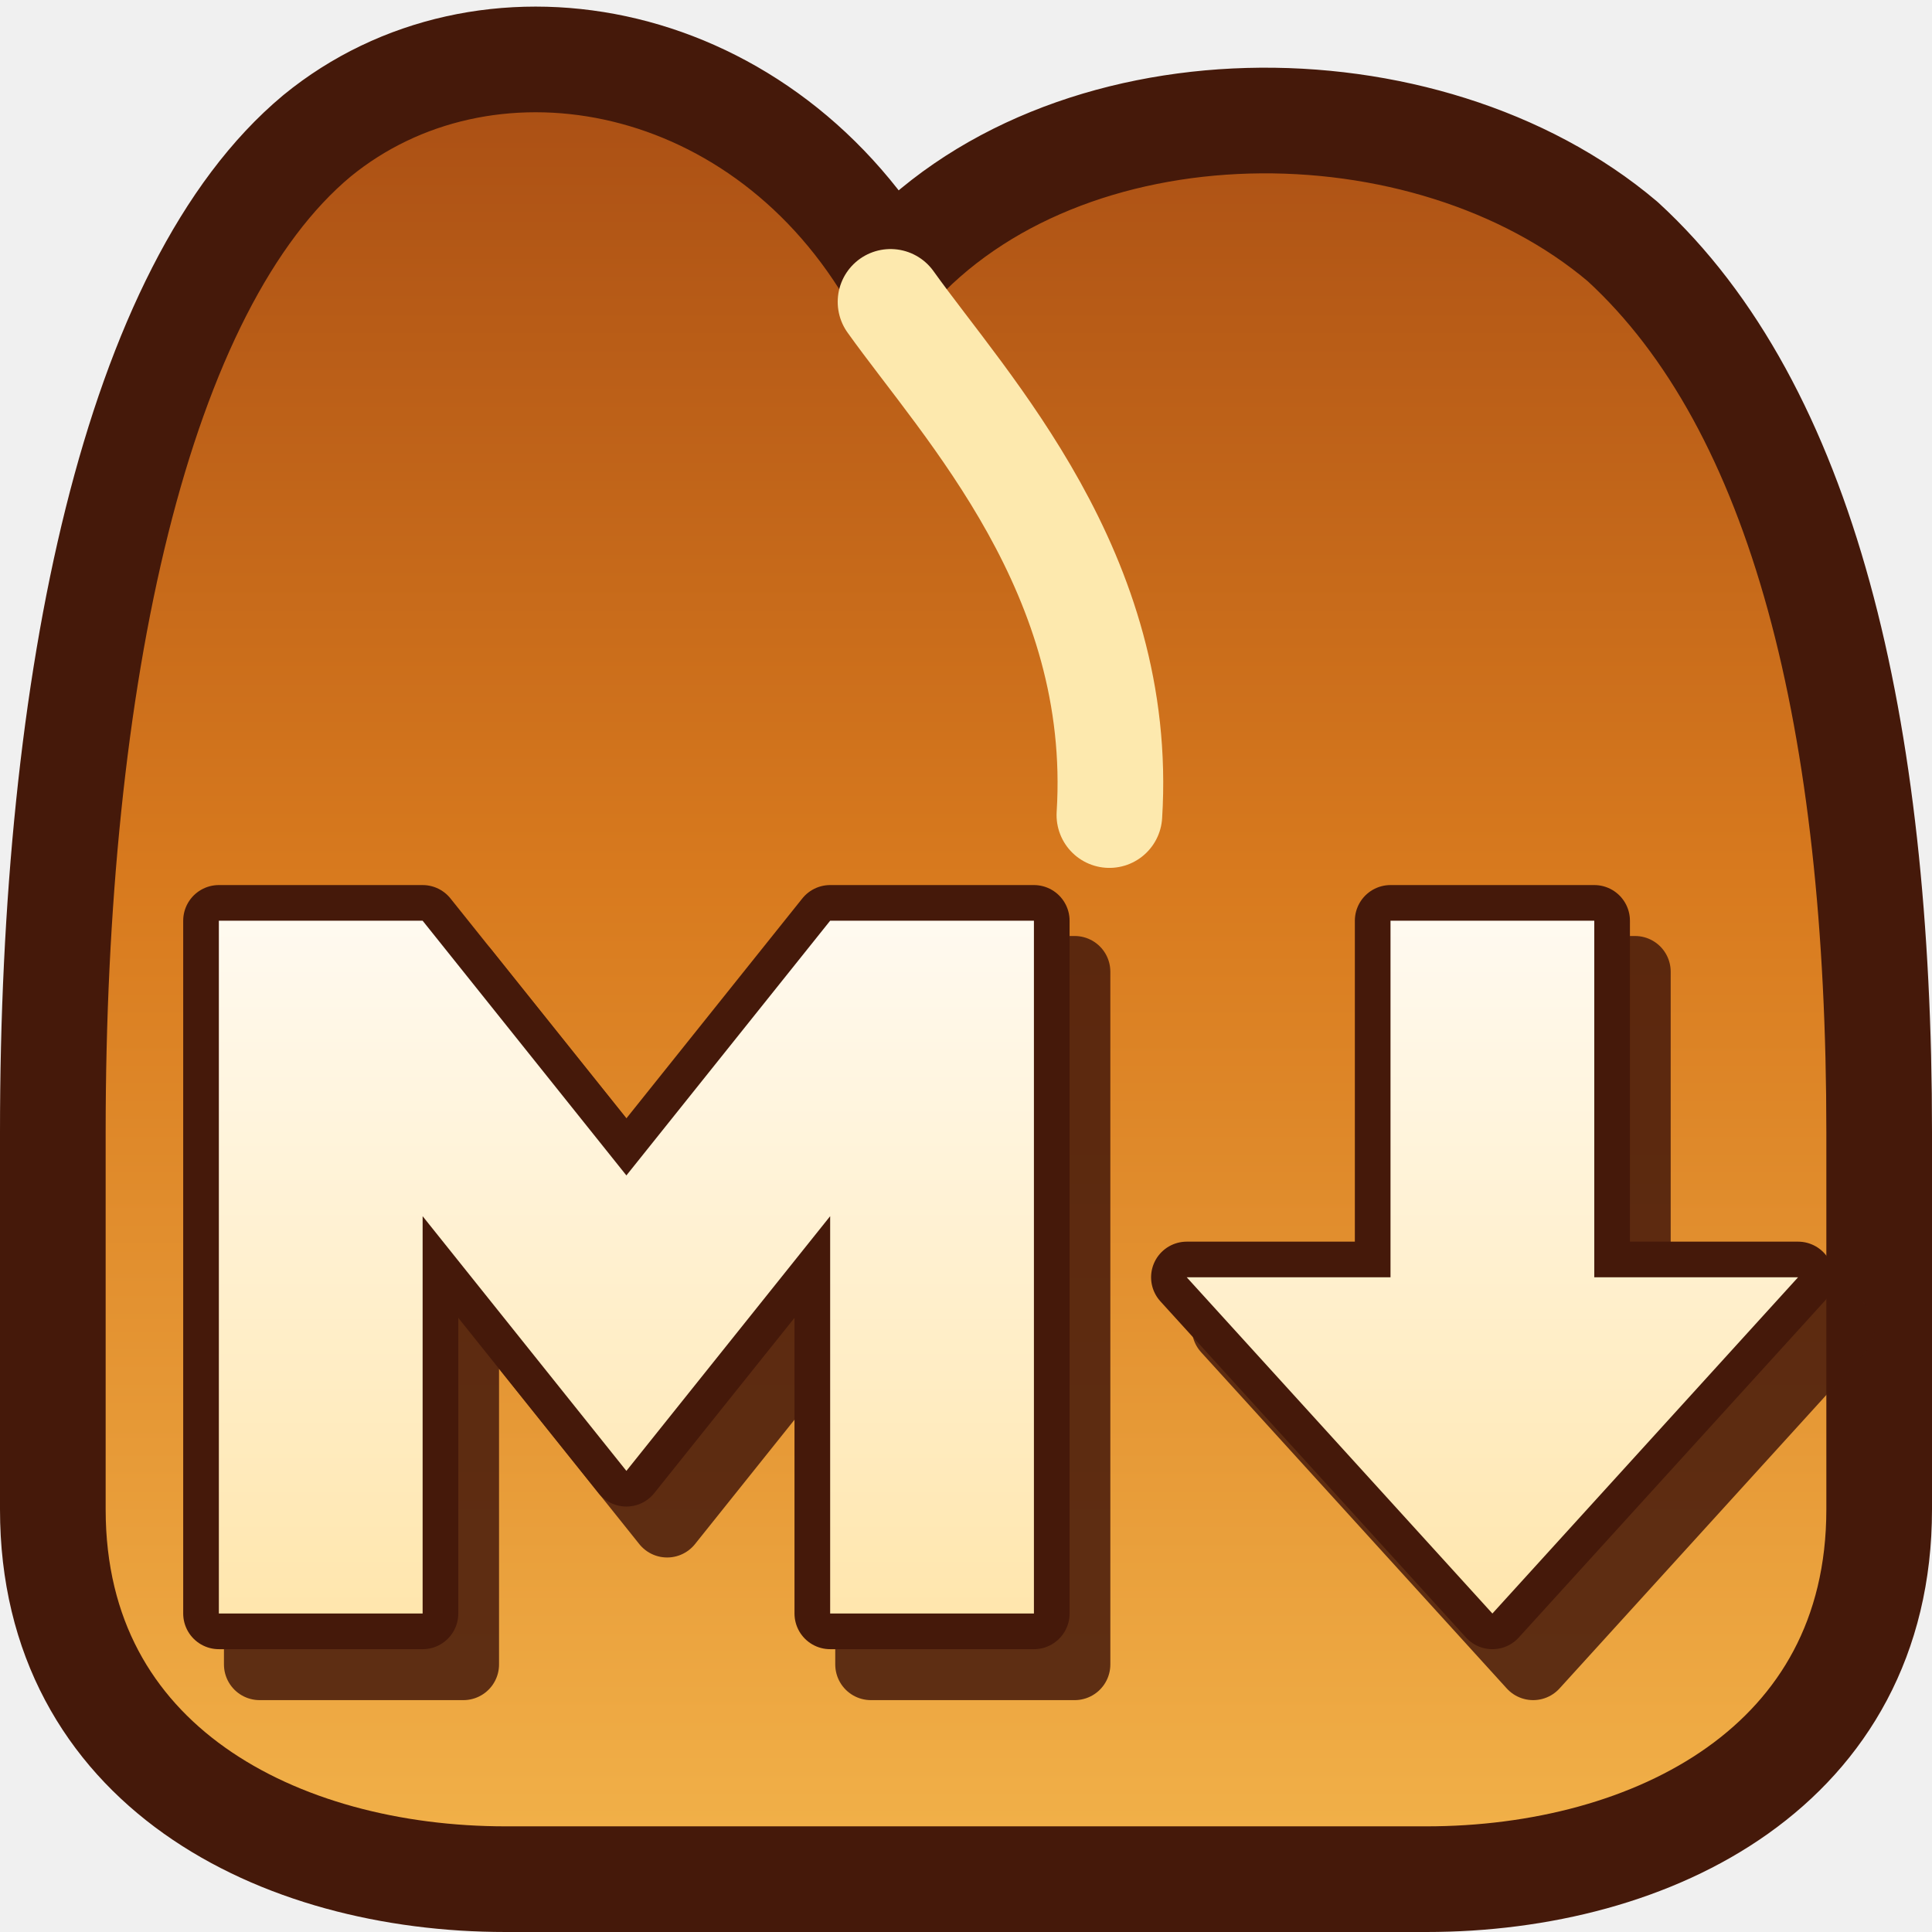
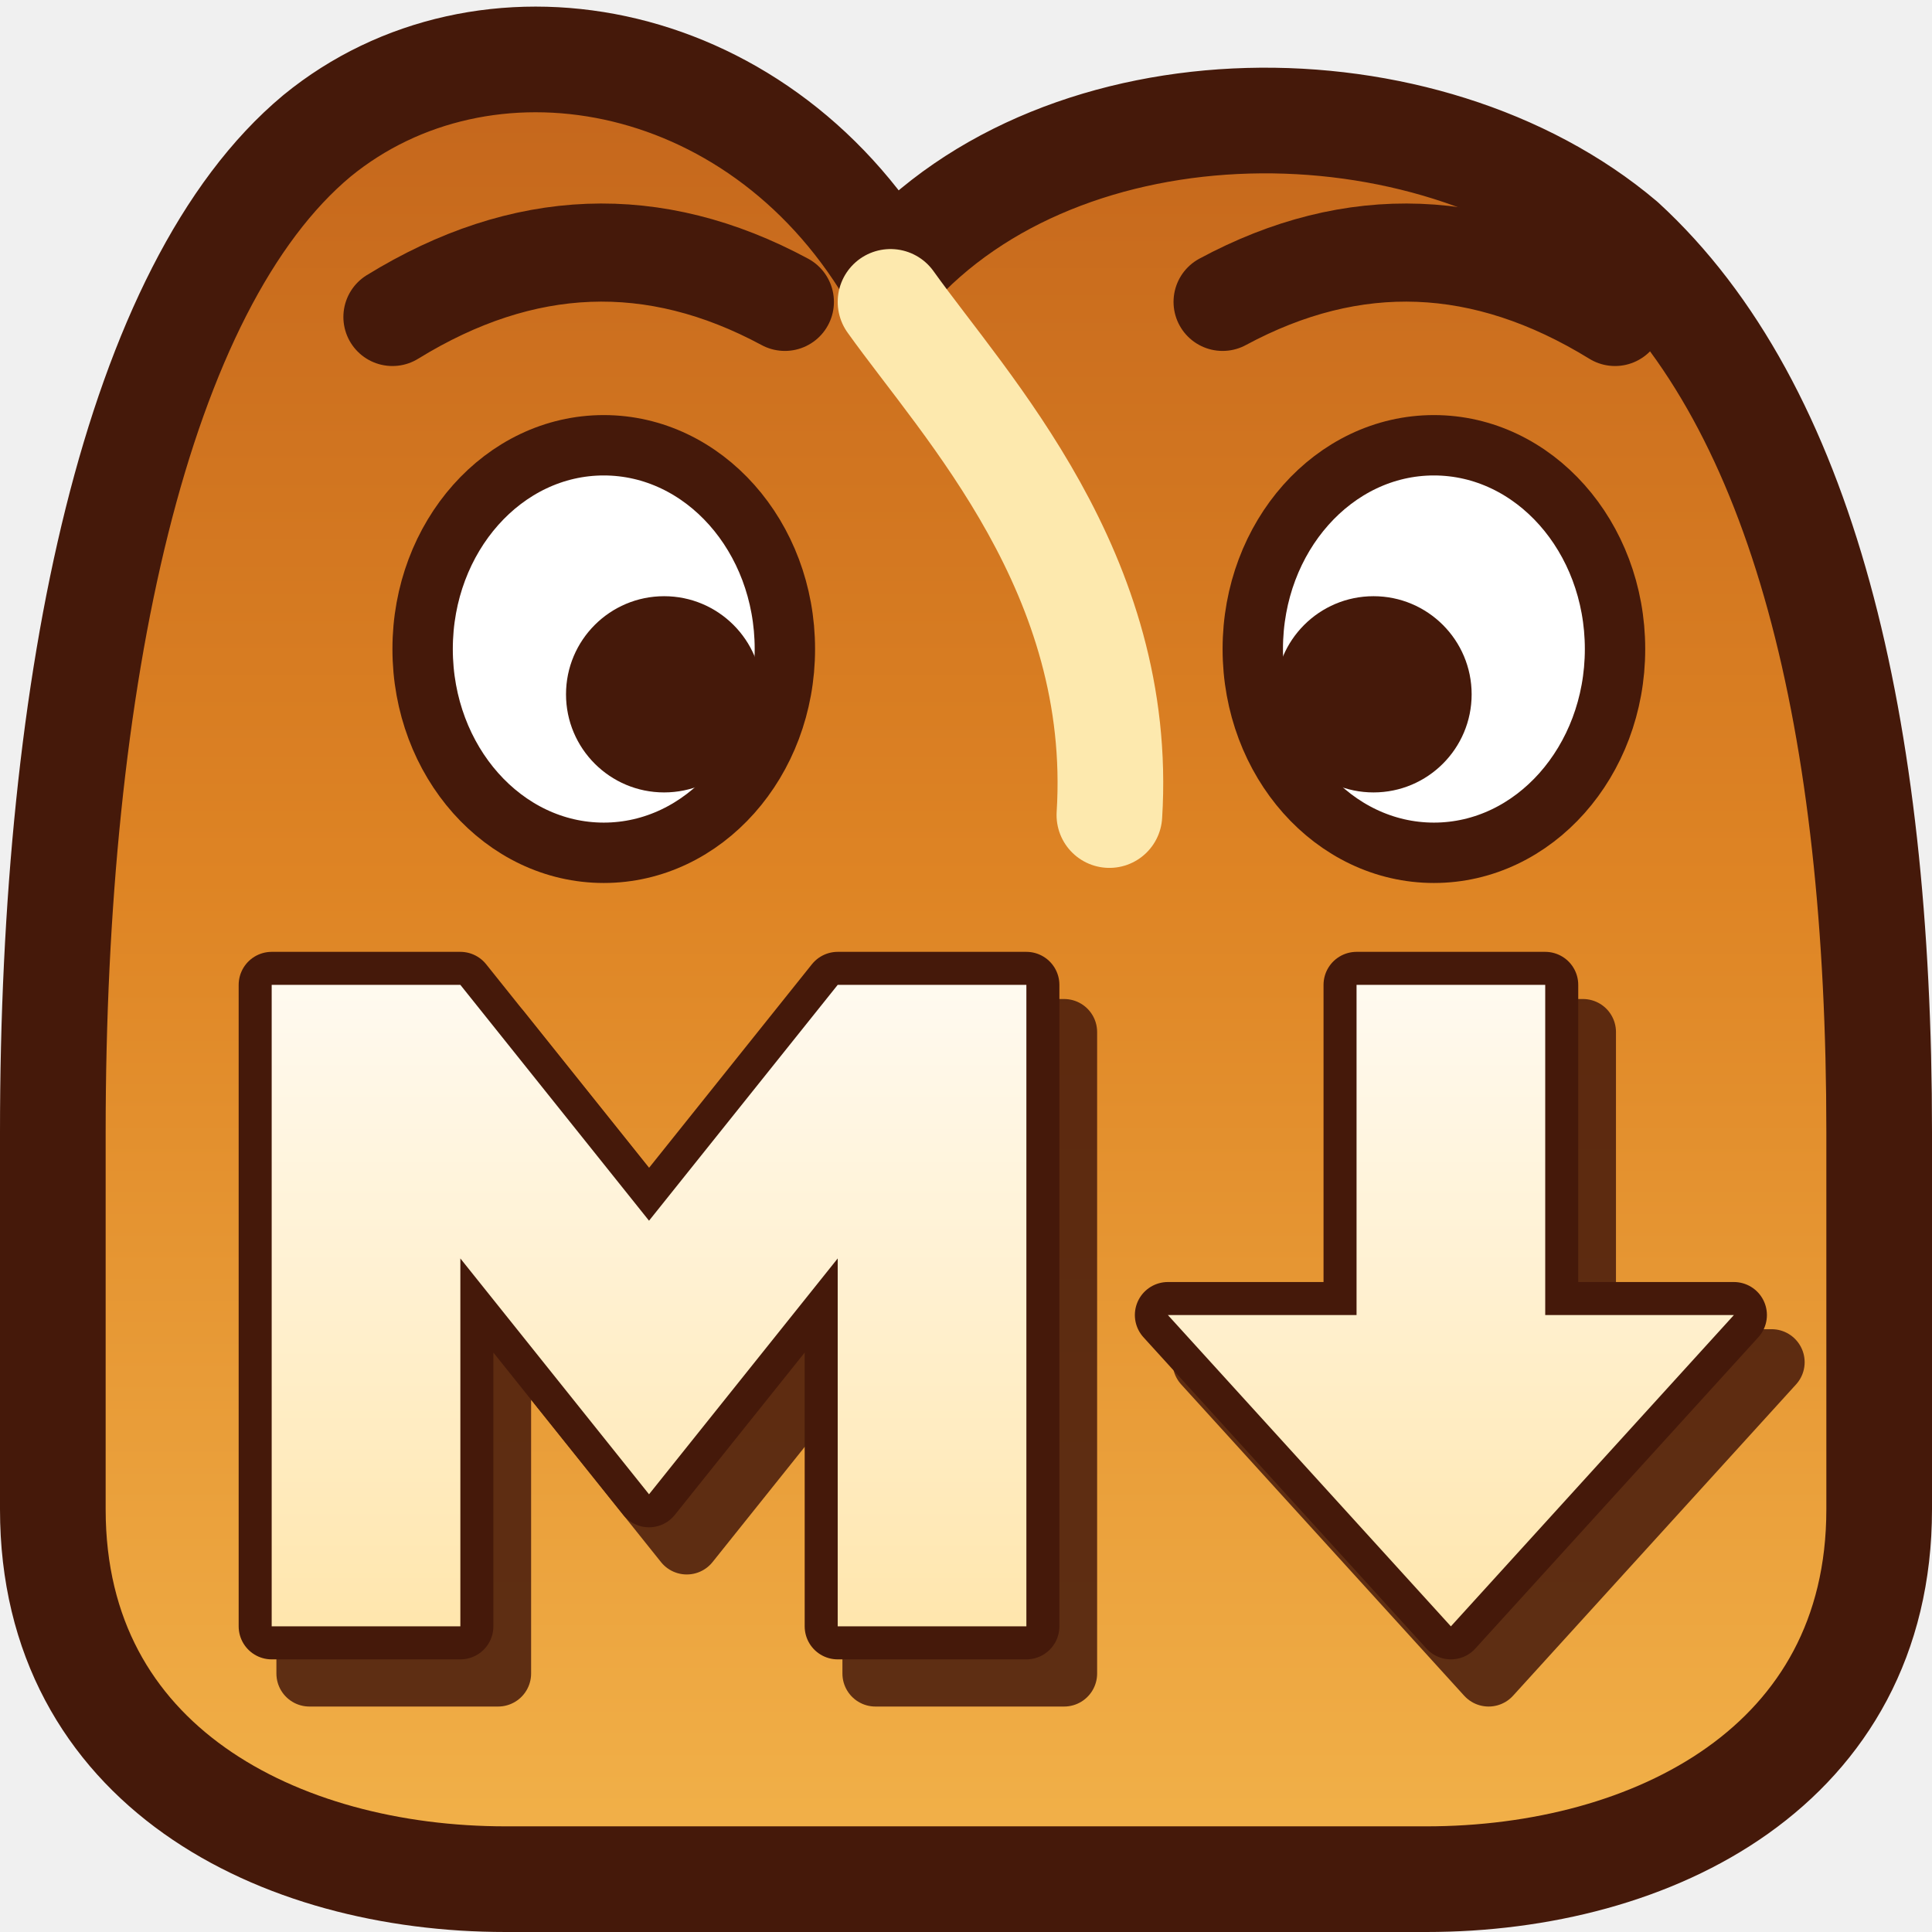
<svg xmlns="http://www.w3.org/2000/svg" viewBox="0 0 256 256">
  <defs>
    <linearGradient id="crust" x1="0" y1="0" x2="0" y2="1">
-       <stop offset="0" stop-color="#a94e14" />
-       <stop offset=".45" stop-color="#d87a1e" />
+       <stop offset="0" stop-color="#c4661c" />
+       <stop offset=".45" stop-color="#de8424" />
      <stop offset="1" stop-color="#f2b24a" />
    </linearGradient>
    <linearGradient id="raised" x1="0" y1="0" x2="0" y2="1">
      <stop offset="0" stop-color="#fffaf0" />
      <stop offset="1" stop-color="#ffe6ad" />
    </linearGradient>
  </defs>
  <path d="M118 36C100 6 64 0 42 18 18 38 7 90 7 150v50c0 34 30 49 60 49h122c30 0 60-15 60-49v-50c0-54-10-96-34-118-26-22-74-22-97 4z" fill="url(#crust)" stroke="#45190a" stroke-width="14" stroke-linejoin="round" />
  <path d="M118 40c10 14 31 36 29 68" fill="none" stroke="#fde9ae" stroke-width="14" stroke-linecap="round" />
-   <g transform="translate(-11.5 81.5) scale(1.35)">
+   <ellipse cx="80" cy="86" rx="24" ry="27" fill="#fff" stroke="#45190a" stroke-width="8" />
+   <ellipse cx="190" cy="86" rx="24" ry="27" fill="#fff" stroke="#45190a" stroke-width="8" />
+   <circle cx="88" cy="92" r="13" fill="#45190a" />
+   <circle cx="182" cy="92" r="13" fill="#45190a" />
+   <path d="M52 42q26-16 52-2" fill="none" stroke="#45190a" stroke-width="13" stroke-linecap="round" />
+   <path d="M162 40q26-14 52 2" fill="none" stroke="#45190a" stroke-width="13" stroke-linecap="round" />
+   <g transform="translate(-1.5 93) scale(1.25)">
    <path transform="translate(4 5)" d="M30 98V30h20l20 25 20-25h20v68H90V59L70 84 50 59v39zm125 0l-30-33h20V30h20v35h20z" fill="#45190a" stroke="#45190a" stroke-width="7" stroke-linejoin="round" opacity=".85" />
    <path d="M30 98V30h20l20 25 20-25h20v68H90V59L70 84 50 59v39zm125 0l-30-33h20V30h20v35h20z" fill="none" stroke="#45190a" stroke-width="7" stroke-linejoin="round" />
    <path d="M30 98V30h20l20 25 20-25h20v68H90V59L70 84 50 59v39zm125 0l-30-33h20V30h20v35h20z" fill="url(#raised)" />
  </g>
</svg>
